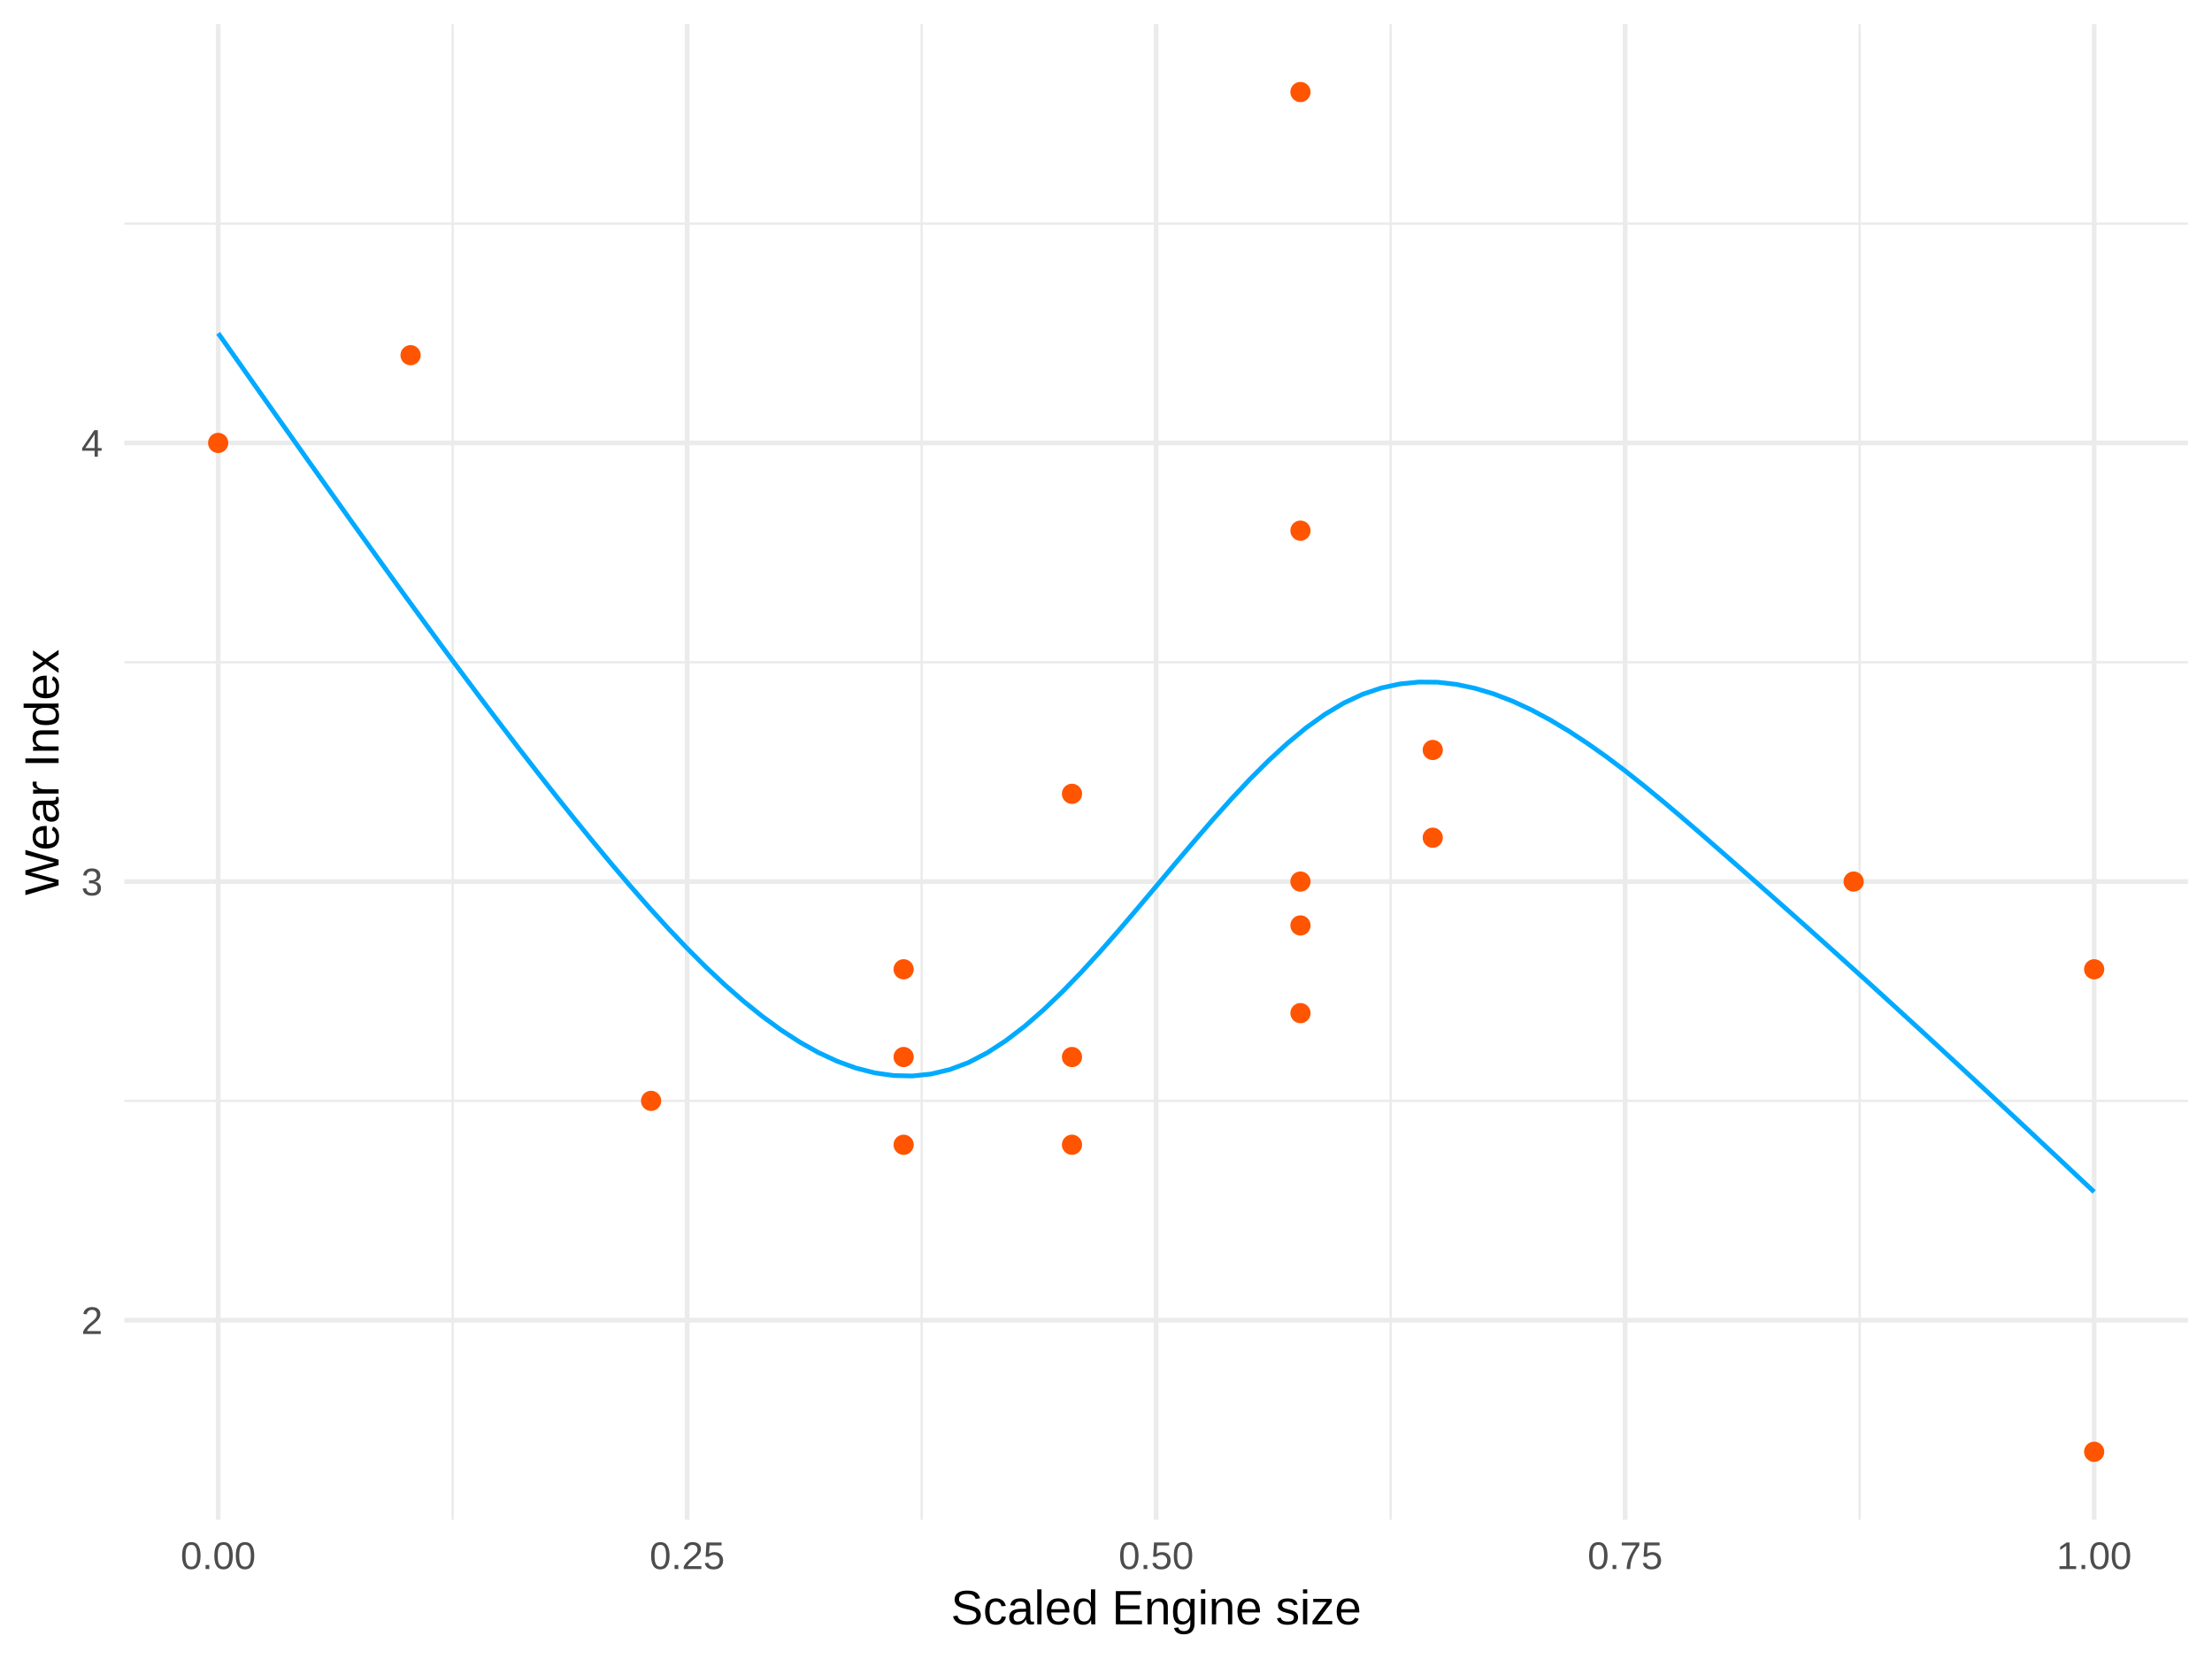
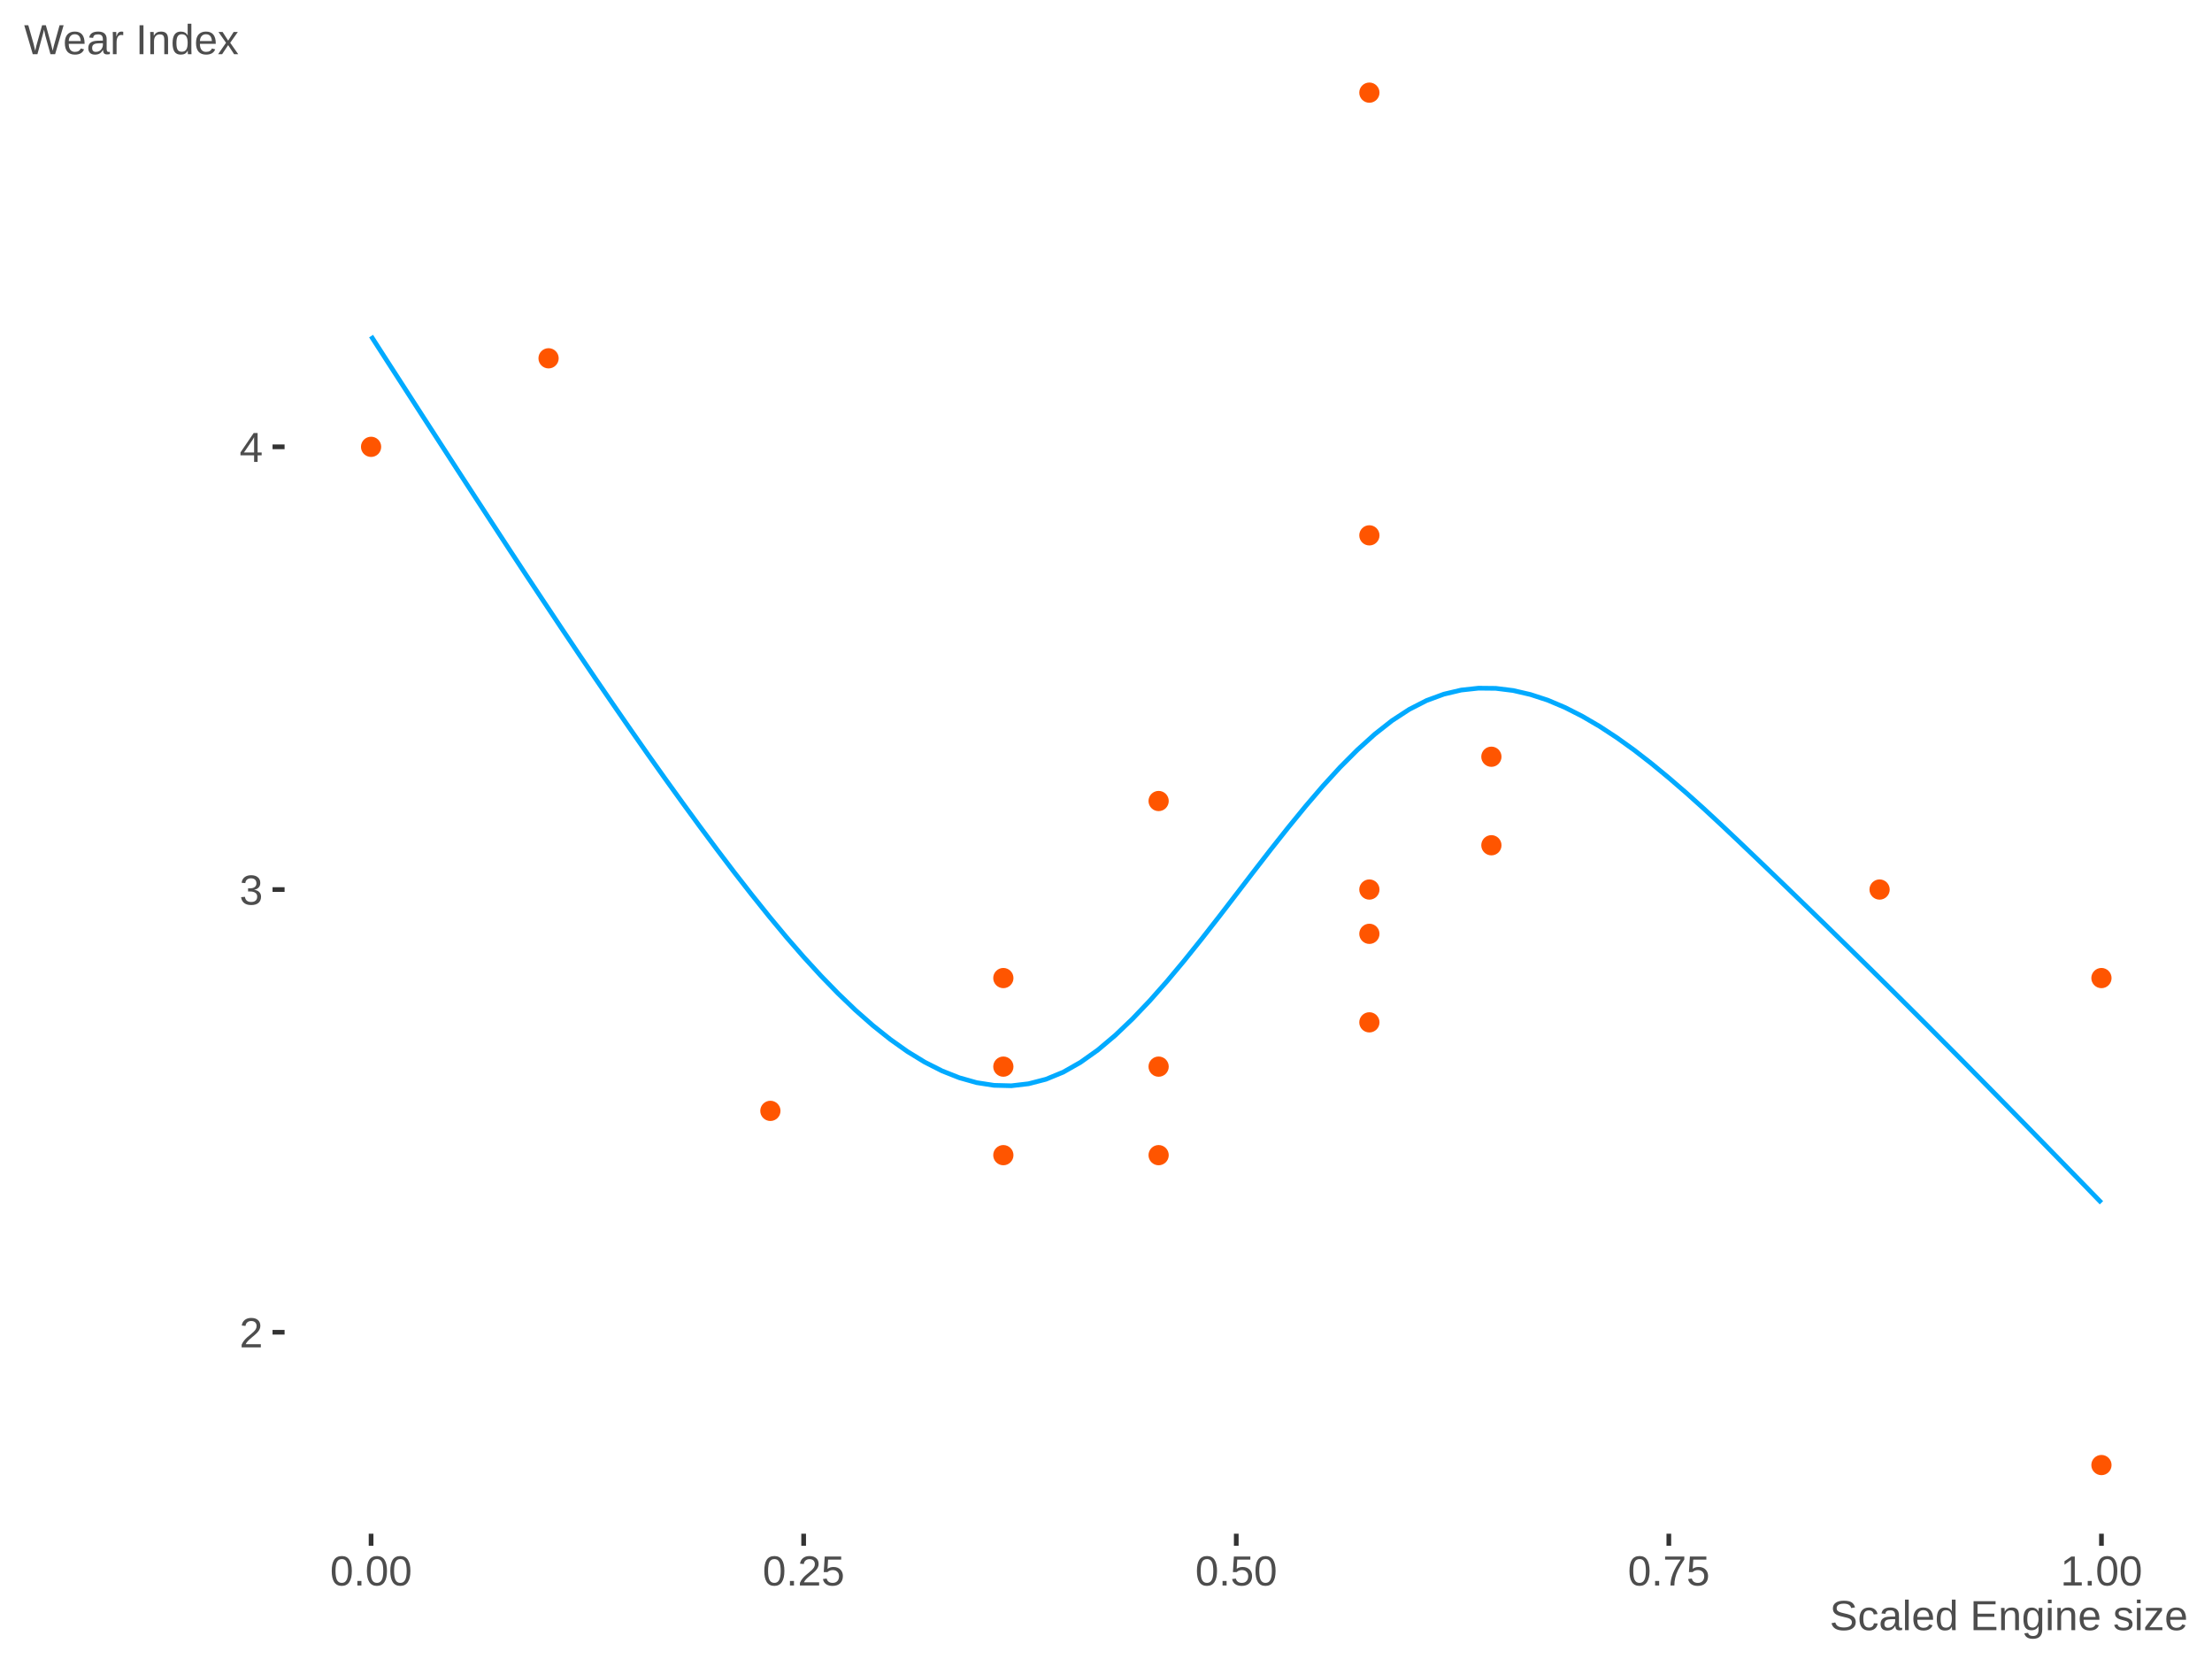
- <svg xmlns="http://www.w3.org/2000/svg" viewBox="0 0 504 378">
+ <svg xmlns="http://www.w3.org/2000/svg" viewBox="0 0 504.00 378.00">
  <defs>
-     <style type="text/css">circle,polyline,rect{fill:none;stroke:#000;stroke-linecap:round;stroke-linejoin:round;stroke-miterlimit:10}</style>
+     <style type="text/css">
+     line, polyline, polygon, path, rect, circle {
+       fill: none;
+       stroke: #000000;
+       stroke-linecap: round;
+       stroke-linejoin: round;
+       stroke-miterlimit: 10.00;
+     }
+   </style>
  </defs>
-   <rect width="100%" height="100%" style="stroke:none;fill:none" />
+   <rect width="100%" height="100%" style="stroke: none; fill: none;" />
+   <rect x="0.00" y="0.00" width="504.00" height="378.00" style="stroke-width: 1.07; stroke: none;" />
  <defs>
-     <clipPath id="cpMjguMzR8NDk4LjUyfDM0Ni4yOHw1LjQ4">
-       <rect width="470.18" height="340.8" x="28.34" y="5.48" />
+     <clipPath id="cpNjQuODR8NDk4LjUyfDM0OS40NXw1LjQ4">
+       <rect x="64.84" y="5.48" width="433.68" height="343.97" />
    </clipPath>
  </defs>
-   <polyline points="28.34 250.83 498.52 250.83" clip-path="url(#cpMjguMzR8NDk4LjUyfDM0Ni4yOHw1LjQ4)" style="stroke-width:.53;stroke:#ebebeb;stroke-linecap:butt" />
-   <polyline points="28.34 150.89 498.52 150.89" clip-path="url(#cpMjguMzR8NDk4LjUyfDM0Ni4yOHw1LjQ4)" style="stroke-width:.53;stroke:#ebebeb;stroke-linecap:butt" />
-   <polyline points="28.34 50.95 498.52 50.95" clip-path="url(#cpMjguMzR8NDk4LjUyfDM0Ni4yOHw1LjQ4)" style="stroke-width:.53;stroke:#ebebeb;stroke-linecap:butt" />
-   <polyline points="103.14 346.28 103.14 5.48" clip-path="url(#cpMjguMzR8NDk4LjUyfDM0Ni4yOHw1LjQ4)" style="stroke-width:.53;stroke:#ebebeb;stroke-linecap:butt" />
-   <polyline points="210 346.28 210 5.48" clip-path="url(#cpMjguMzR8NDk4LjUyfDM0Ni4yOHw1LjQ4)" style="stroke-width:.53;stroke:#ebebeb;stroke-linecap:butt" />
-   <polyline points="316.86 346.28 316.86 5.48" clip-path="url(#cpMjguMzR8NDk4LjUyfDM0Ni4yOHw1LjQ4)" style="stroke-width:.53;stroke:#ebebeb;stroke-linecap:butt" />
-   <polyline points="423.72 346.28 423.72 5.48" clip-path="url(#cpMjguMzR8NDk4LjUyfDM0Ni4yOHw1LjQ4)" style="stroke-width:.53;stroke:#ebebeb;stroke-linecap:butt" />
-   <polyline points="28.34 300.8 498.52 300.8" clip-path="url(#cpMjguMzR8NDk4LjUyfDM0Ni4yOHw1LjQ4)" style="stroke-width:1.07;stroke:#ebebeb;stroke-linecap:butt" />
-   <polyline points="28.34 200.86 498.52 200.86" clip-path="url(#cpMjguMzR8NDk4LjUyfDM0Ni4yOHw1LjQ4)" style="stroke-width:1.07;stroke:#ebebeb;stroke-linecap:butt" />
-   <polyline points="28.34 100.92 498.52 100.92" clip-path="url(#cpMjguMzR8NDk4LjUyfDM0Ni4yOHw1LjQ4)" style="stroke-width:1.07;stroke:#ebebeb;stroke-linecap:butt" />
-   <polyline points="49.71 346.28 49.71 5.48" clip-path="url(#cpMjguMzR8NDk4LjUyfDM0Ni4yOHw1LjQ4)" style="stroke-width:1.07;stroke:#ebebeb;stroke-linecap:butt" />
-   <polyline points="156.57 346.28 156.57 5.48" clip-path="url(#cpMjguMzR8NDk4LjUyfDM0Ni4yOHw1LjQ4)" style="stroke-width:1.07;stroke:#ebebeb;stroke-linecap:butt" />
-   <polyline points="263.43 346.28 263.43 5.48" clip-path="url(#cpMjguMzR8NDk4LjUyfDM0Ni4yOHw1LjQ4)" style="stroke-width:1.07;stroke:#ebebeb;stroke-linecap:butt" />
-   <polyline points="370.29 346.28 370.29 5.48" clip-path="url(#cpMjguMzR8NDk4LjUyfDM0Ni4yOHw1LjQ4)" style="stroke-width:1.07;stroke:#ebebeb;stroke-linecap:butt" />
-   <polyline points="477.15 346.28 477.15 5.48" clip-path="url(#cpMjguMzR8NDk4LjUyfDM0Ni4yOHw1LjQ4)" style="stroke-width:1.07;stroke:#ebebeb;stroke-linecap:butt" />
-   <circle cx="49.71" cy="100.92" r="1.95" clip-path="url(#cpMjguMzR8NDk4LjUyfDM0Ni4yOHw1LjQ4)" style="stroke-width:.71;stroke:#f50;fill:#f50" />
-   <circle cx="93.55" cy="80.93" r="1.95" clip-path="url(#cpMjguMzR8NDk4LjUyfDM0Ni4yOHw1LjQ4)" style="stroke-width:.71;stroke:#f50;fill:#f50" />
-   <circle cx="148.35" cy="250.83" r="1.95" clip-path="url(#cpMjguMzR8NDk4LjUyfDM0Ni4yOHw1LjQ4)" style="stroke-width:.71;stroke:#f50;fill:#f50" />
-   <circle cx="205.89" cy="240.84" r="1.95" clip-path="url(#cpMjguMzR8NDk4LjUyfDM0Ni4yOHw1LjQ4)" style="stroke-width:.71;stroke:#f50;fill:#f50" />
-   <circle cx="205.89" cy="220.85" r="1.95" clip-path="url(#cpMjguMzR8NDk4LjUyfDM0Ni4yOHw1LjQ4)" style="stroke-width:.71;stroke:#f50;fill:#f50" />
-   <circle cx="205.89" cy="260.83" r="1.95" clip-path="url(#cpMjguMzR8NDk4LjUyfDM0Ni4yOHw1LjQ4)" style="stroke-width:.71;stroke:#f50;fill:#f50" />
-   <circle cx="244.25" cy="180.87" r="1.95" clip-path="url(#cpMjguMzR8NDk4LjUyfDM0Ni4yOHw1LjQ4)" style="stroke-width:.71;stroke:#f50;fill:#f50" />
-   <circle cx="244.25" cy="260.83" r="1.95" clip-path="url(#cpMjguMzR8NDk4LjUyfDM0Ni4yOHw1LjQ4)" style="stroke-width:.71;stroke:#f50;fill:#f50" />
-   <circle cx="244.25" cy="240.84" r="1.95" clip-path="url(#cpMjguMzR8NDk4LjUyfDM0Ni4yOHw1LjQ4)" style="stroke-width:.71;stroke:#f50;fill:#f50" />
-   <circle cx="296.31" cy="20.97" r="1.95" clip-path="url(#cpMjguMzR8NDk4LjUyfDM0Ni4yOHw1LjQ4)" style="stroke-width:.71;stroke:#f50;fill:#f50" />
-   <circle cx="296.31" cy="210.86" r="1.95" clip-path="url(#cpMjguMzR8NDk4LjUyfDM0Ni4yOHw1LjQ4)" style="stroke-width:.71;stroke:#f50;fill:#f50" />
-   <circle cx="296.31" cy="120.91" r="1.95" clip-path="url(#cpMjguMzR8NDk4LjUyfDM0Ni4yOHw1LjQ4)" style="stroke-width:.71;stroke:#f50;fill:#f50" />
-   <circle cx="296.31" cy="200.86" r="1.95" clip-path="url(#cpMjguMzR8NDk4LjUyfDM0Ni4yOHw1LjQ4)" style="stroke-width:.71;stroke:#f50;fill:#f50" />
-   <circle cx="296.31" cy="230.84" r="1.95" clip-path="url(#cpMjguMzR8NDk4LjUyfDM0Ni4yOHw1LjQ4)" style="stroke-width:.71;stroke:#f50;fill:#f50" />
-   <circle cx="326.45" cy="190.87" r="1.95" clip-path="url(#cpMjguMzR8NDk4LjUyfDM0Ni4yOHw1LjQ4)" style="stroke-width:.71;stroke:#f50;fill:#f50" />
-   <circle cx="326.45" cy="170.88" r="1.95" clip-path="url(#cpMjguMzR8NDk4LjUyfDM0Ni4yOHw1LjQ4)" style="stroke-width:.71;stroke:#f50;fill:#f50" />
-   <circle cx="422.35" cy="200.86" r="1.95" clip-path="url(#cpMjguMzR8NDk4LjUyfDM0Ni4yOHw1LjQ4)" style="stroke-width:.71;stroke:#f50;fill:#f50" />
-   <circle cx="477.15" cy="220.85" r="1.95" clip-path="url(#cpMjguMzR8NDk4LjUyfDM0Ni4yOHw1LjQ4)" style="stroke-width:.71;stroke:#f50;fill:#f50" />
-   <circle cx="477.15" cy="330.79" r="1.95" clip-path="url(#cpMjguMzR8NDk4LjUyfDM0Ni4yOHw1LjQ4)" style="stroke-width:.71;stroke:#f50;fill:#f50" />
-   <polyline points="49.71 75.93 53.99 81.99 58.26 88.05 62.53 94.1 66.81 100.14 71.08 106.17 75.36 112.18 79.63 118.18 83.91 124.14 88.18 130.08 92.45 135.98 96.73 141.84 101 147.66 105.28 153.42 109.55 159.13 113.83 164.78 118.1 170.36 122.38 175.87 126.65 181.3 130.92 186.63 135.2 191.88 139.47 197.02 143.75 202.03 148.02 206.9 152.3 211.59 156.57 216.08 160.84 220.35 165.12 224.37 169.39 228.11 173.67 231.55 177.94 234.67 182.22 237.44 186.49 239.83 190.77 241.81 195.04 243.36 199.31 244.45 203.59 245.06 207.86 245.16 212.14 244.71 216.41 243.7 220.69 242.09 224.96 239.86 229.23 237.08 233.51 233.8 237.78 230.07 242.06 225.97 246.33 221.56 250.61 216.88 254.88 212.02 259.16 207.01 263.43 201.94 267.7 196.84 271.98 191.8 276.25 186.86 280.53 182.08 284.8 177.53 289.08 173.26 293.35 169.34 297.62 165.81 301.9 162.74 306.17 160.19 310.45 158.19 314.72 156.75 319 155.83 323.27 155.4 327.55 155.44 331.82 155.93 336.09 156.83 340.37 158.11 344.64 159.76 348.92 161.74 353.19 164.03 357.47 166.59 361.74 169.4 366.01 172.42 370.29 175.64 374.56 179.02 378.84 182.54 383.11 186.15 387.39 189.84 391.66 193.57 395.94 197.32 400.21 201.08 404.48 204.86 408.76 208.65 413.03 212.46 417.31 216.29 421.58 220.14 425.86 224 430.13 227.89 434.4 231.79 438.68 235.71 442.95 239.65 447.23 243.6 451.5 247.56 455.78 251.54 460.05 255.53 464.33 259.54 468.6 263.54 472.87 267.56 477.15 271.57" clip-path="url(#cpMjguMzR8NDk4LjUyfDM0Ni4yOHw1LjQ4)" style="stroke-width:1.07;stroke:#0af;stroke-linecap:butt" />
+   <circle cx="428.26" cy="202.68" r="1.95" style="stroke-width: 0.71; stroke: #FF5500; fill: #FF5500;" clip-path="url(#cpNjQuODR8NDk4LjUyfDM0OS40NXw1LjQ4)" />
+   <circle cx="339.81" cy="192.59" r="1.95" style="stroke-width: 0.71; stroke: #FF5500; fill: #FF5500;" clip-path="url(#cpNjQuODR8NDk4LjUyfDM0OS40NXw1LjQ4)" />
+   <circle cx="312.01" cy="21.11" r="1.95" style="stroke-width: 0.71; stroke: #FF5500; fill: #FF5500;" clip-path="url(#cpNjQuODR8NDk4LjUyfDM0OS40NXw1LjQ4)" />
+   <circle cx="339.81" cy="172.42" r="1.95" style="stroke-width: 0.71; stroke: #FF5500; fill: #FF5500;" clip-path="url(#cpNjQuODR8NDk4LjUyfDM0OS40NXw1LjQ4)" />
+   <circle cx="478.81" cy="222.85" r="1.95" style="stroke-width: 0.71; stroke: #FF5500; fill: #FF5500;" clip-path="url(#cpNjQuODR8NDk4LjUyfDM0OS40NXw1LjQ4)" />
+   <circle cx="312.01" cy="212.77" r="1.95" style="stroke-width: 0.71; stroke: #FF5500; fill: #FF5500;" clip-path="url(#cpNjQuODR8NDk4LjUyfDM0OS40NXw1LjQ4)" />
+   <circle cx="312.01" cy="121.98" r="1.95" style="stroke-width: 0.71; stroke: #FF5500; fill: #FF5500;" clip-path="url(#cpNjQuODR8NDk4LjUyfDM0OS40NXw1LjQ4)" />
+   <circle cx="312.01" cy="202.68" r="1.95" style="stroke-width: 0.71; stroke: #FF5500; fill: #FF5500;" clip-path="url(#cpNjQuODR8NDk4LjUyfDM0OS40NXw1LjQ4)" />
+   <circle cx="312.01" cy="232.94" r="1.95" style="stroke-width: 0.71; stroke: #FF5500; fill: #FF5500;" clip-path="url(#cpNjQuODR8NDk4LjUyfDM0OS40NXw1LjQ4)" />
+   <circle cx="263.99" cy="182.51" r="1.95" style="stroke-width: 0.71; stroke: #FF5500; fill: #FF5500;" clip-path="url(#cpNjQuODR8NDk4LjUyfDM0OS40NXw1LjQ4)" />
+   <circle cx="263.99" cy="263.20" r="1.95" style="stroke-width: 0.71; stroke: #FF5500; fill: #FF5500;" clip-path="url(#cpNjQuODR8NDk4LjUyfDM0OS40NXw1LjQ4)" />
+   <circle cx="263.99" cy="243.03" r="1.95" style="stroke-width: 0.71; stroke: #FF5500; fill: #FF5500;" clip-path="url(#cpNjQuODR8NDk4LjUyfDM0OS40NXw1LjQ4)" />
+   <circle cx="478.81" cy="333.81" r="1.95" style="stroke-width: 0.71; stroke: #FF5500; fill: #FF5500;" clip-path="url(#cpNjQuODR8NDk4LjUyfDM0OS40NXw1LjQ4)" />
+   <circle cx="228.61" cy="243.03" r="1.95" style="stroke-width: 0.71; stroke: #FF5500; fill: #FF5500;" clip-path="url(#cpNjQuODR8NDk4LjUyfDM0OS40NXw1LjQ4)" />
+   <circle cx="228.61" cy="222.85" r="1.95" style="stroke-width: 0.71; stroke: #FF5500; fill: #FF5500;" clip-path="url(#cpNjQuODR8NDk4LjUyfDM0OS40NXw1LjQ4)" />
+   <circle cx="228.61" cy="263.20" r="1.95" style="stroke-width: 0.71; stroke: #FF5500; fill: #FF5500;" clip-path="url(#cpNjQuODR8NDk4LjUyfDM0OS40NXw1LjQ4)" />
+   <circle cx="175.53" cy="253.11" r="1.95" style="stroke-width: 0.71; stroke: #FF5500; fill: #FF5500;" clip-path="url(#cpNjQuODR8NDk4LjUyfDM0OS40NXw1LjQ4)" />
+   <circle cx="124.99" cy="81.64" r="1.95" style="stroke-width: 0.71; stroke: #FF5500; fill: #FF5500;" clip-path="url(#cpNjQuODR8NDk4LjUyfDM0OS40NXw1LjQ4)" />
+   <circle cx="84.55" cy="101.81" r="1.95" style="stroke-width: 0.71; stroke: #FF5500; fill: #FF5500;" clip-path="url(#cpNjQuODR8NDk4LjUyfDM0OS40NXw1LjQ4)" />
+   <polyline points="84.55,76.58 88.49,82.70 92.44,88.82 96.38,94.93 100.32,101.02 104.26,107.11 108.21,113.18 112.15,119.22 116.09,125.25 120.03,131.24 123.98,137.19 127.92,143.11 131.86,148.98 135.80,154.80 139.75,160.56 143.69,166.26 147.63,171.90 151.57,177.45 155.52,182.93 159.46,188.32 163.40,193.61 167.34,198.80 171.29,203.86 175.23,208.77 179.17,213.51 183.11,218.04 187.06,222.35 191.00,226.40 194.94,230.18 198.89,233.66 202.83,236.80 206.77,239.60 210.71,242.01 214.66,244.01 218.60,245.57 222.54,246.68 226.48,247.29 230.43,247.39 234.37,246.93 238.31,245.91 242.25,244.29 246.20,242.04 250.14,239.24 254.08,235.92 258.02,232.16 261.97,228.02 265.91,223.57 269.85,218.85 273.79,213.94 277.74,208.89 281.68,203.76 285.62,198.62 289.56,193.53 293.51,188.55 297.45,183.73 301.39,179.13 305.33,174.82 309.28,170.86 313.22,167.30 317.16,164.20 321.10,161.63 325.05,159.61 328.99,158.16 332.93,157.23 336.88,156.80 340.82,156.84 344.76,157.33 348.70,158.24 352.65,159.53 356.59,161.20 360.53,163.20 364.47,165.50 368.42,168.09 372.36,170.92 376.30,173.98 380.24,177.23 384.19,180.64 388.13,184.18 392.07,187.83 396.01,191.55 399.96,195.32 403.90,199.10 407.84,202.90 411.78,206.71 415.73,210.54 419.67,214.39 423.61,218.25 427.55,222.13 431.50,226.04 435.44,229.96 439.38,233.89 443.32,237.85 447.27,241.82 451.21,245.81 455.15,249.82 459.09,253.83 463.04,257.86 466.98,261.90 470.92,265.94 474.87,269.99 478.81,274.05 " style="stroke-width: 1.07; stroke: #00AAFF; stroke-linecap: butt;" clip-path="url(#cpNjQuODR8NDk4LjUyfDM0OS40NXw1LjQ4)" />
  <defs>
    <clipPath id="cpMC4wMHw1MDQuMDB8Mzc4LjAwfDAuMDA=">
-       <rect width="504" height="378" x="0" y="0" />
+       <rect x="0.00" y="0.00" width="504.00" height="378.00" />
    </clipPath>
  </defs>
  <g clip-path="url(#cpMC4wMHw1MDQuMDB8Mzc4LjAwfDAuMDA=)">
-     <text x="18.51" y="303.95" lengthAdjust="spacingAndGlyphs" textLength="4.89" style="font-size:8.8px;fill:#4d4d4d;font-family:Arial">2</text>
+     <text x="54.57" y="306.99" style="font-size: 9.60px; fill: #4D4D4D; font-family: Arial;" textLength="5.34px" lengthAdjust="spacingAndGlyphs">2</text>
  </g>
  <g clip-path="url(#cpMC4wMHw1MDQuMDB8Mzc4LjAwfDAuMDA=)">
-     <text x="18.51" y="204.01" lengthAdjust="spacingAndGlyphs" textLength="4.89" style="font-size:8.8px;fill:#4d4d4d;font-family:Arial">3</text>
+     <text x="54.57" y="206.12" style="font-size: 9.60px; fill: #4D4D4D; font-family: Arial;" textLength="5.34px" lengthAdjust="spacingAndGlyphs">3</text>
  </g>
  <g clip-path="url(#cpMC4wMHw1MDQuMDB8Mzc4LjAwfDAuMDA=)">
-     <text x="18.51" y="104.07" lengthAdjust="spacingAndGlyphs" textLength="4.89" style="font-size:8.8px;fill:#4d4d4d;font-family:Arial">4</text>
+     <text x="54.57" y="105.25" style="font-size: 9.60px; fill: #4D4D4D; font-family: Arial;" textLength="5.34px" lengthAdjust="spacingAndGlyphs">4</text>
+   </g>
+   <polyline points="62.10,303.55 64.84,303.55 " style="stroke-width: 1.07; stroke: #333333; stroke-linecap: butt;" clip-path="url(#cpMC4wMHw1MDQuMDB8Mzc4LjAwfDAuMDA=)" />
+   <polyline points="62.10,202.68 64.84,202.68 " style="stroke-width: 1.07; stroke: #333333; stroke-linecap: butt;" clip-path="url(#cpMC4wMHw1MDQuMDB8Mzc4LjAwfDAuMDA=)" />
+   <polyline points="62.10,101.81 64.84,101.81 " style="stroke-width: 1.07; stroke: #333333; stroke-linecap: butt;" clip-path="url(#cpMC4wMHw1MDQuMDB8Mzc4LjAwfDAuMDA=)" />
+   <polyline points="84.55,352.19 84.55,349.45 " style="stroke-width: 1.07; stroke: #333333; stroke-linecap: butt;" clip-path="url(#cpMC4wMHw1MDQuMDB8Mzc4LjAwfDAuMDA=)" />
+   <polyline points="183.11,352.19 183.11,349.45 " style="stroke-width: 1.07; stroke: #333333; stroke-linecap: butt;" clip-path="url(#cpMC4wMHw1MDQuMDB8Mzc4LjAwfDAuMDA=)" />
+   <polyline points="281.68,352.19 281.68,349.45 " style="stroke-width: 1.07; stroke: #333333; stroke-linecap: butt;" clip-path="url(#cpMC4wMHw1MDQuMDB8Mzc4LjAwfDAuMDA=)" />
+   <polyline points="380.24,352.19 380.24,349.45 " style="stroke-width: 1.07; stroke: #333333; stroke-linecap: butt;" clip-path="url(#cpMC4wMHw1MDQuMDB8Mzc4LjAwfDAuMDA=)" />
+   <polyline points="478.81,352.19 478.81,349.45 " style="stroke-width: 1.07; stroke: #333333; stroke-linecap: butt;" clip-path="url(#cpMC4wMHw1MDQuMDB8Mzc4LjAwfDAuMDA=)" />
+   <g clip-path="url(#cpMC4wMHw1MDQuMDB8Mzc4LjAwfDAuMDA=)">
+     <text x="75.21" y="361.25" style="font-size: 9.60px; fill: #4D4D4D; font-family: Arial;" textLength="18.68px" lengthAdjust="spacingAndGlyphs">0.00</text>
  </g>
  <g clip-path="url(#cpMC4wMHw1MDQuMDB8Mzc4LjAwfDAuMDA=)">
-     <text x="41.15" y="357.51" lengthAdjust="spacingAndGlyphs" textLength="17.13" style="font-size:8.8px;fill:#4d4d4d;font-family:Arial">0.00</text>
+     <text x="173.77" y="361.25" style="font-size: 9.60px; fill: #4D4D4D; font-family: Arial;" textLength="18.68px" lengthAdjust="spacingAndGlyphs">0.25</text>
  </g>
  <g clip-path="url(#cpMC4wMHw1MDQuMDB8Mzc4LjAwfDAuMDA=)">
-     <text x="148.01" y="357.51" lengthAdjust="spacingAndGlyphs" textLength="17.13" style="font-size:8.8px;fill:#4d4d4d;font-family:Arial">0.25</text>
+     <text x="272.34" y="361.25" style="font-size: 9.60px; fill: #4D4D4D; font-family: Arial;" textLength="18.68px" lengthAdjust="spacingAndGlyphs">0.50</text>
  </g>
  <g clip-path="url(#cpMC4wMHw1MDQuMDB8Mzc4LjAwfDAuMDA=)">
-     <text x="254.87" y="357.51" lengthAdjust="spacingAndGlyphs" textLength="17.13" style="font-size:8.8px;fill:#4d4d4d;font-family:Arial">0.50</text>
+     <text x="370.90" y="361.25" style="font-size: 9.60px; fill: #4D4D4D; font-family: Arial;" textLength="18.68px" lengthAdjust="spacingAndGlyphs">0.75</text>
  </g>
  <g clip-path="url(#cpMC4wMHw1MDQuMDB8Mzc4LjAwfDAuMDA=)">
-     <text x="361.73" y="357.51" lengthAdjust="spacingAndGlyphs" textLength="17.13" style="font-size:8.8px;fill:#4d4d4d;font-family:Arial">0.75</text>
+     <text x="469.47" y="361.25" style="font-size: 9.60px; fill: #4D4D4D; font-family: Arial;" textLength="18.68px" lengthAdjust="spacingAndGlyphs">1.00</text>
  </g>
  <g clip-path="url(#cpMC4wMHw1MDQuMDB8Mzc4LjAwfDAuMDA=)">
-     <text x="468.58" y="357.51" lengthAdjust="spacingAndGlyphs" textLength="17.13" style="font-size:8.8px;fill:#4d4d4d;font-family:Arial">1.00</text>
+     <text x="416.87" y="371.42" style="font-size: 9.60px; fill: #4D4D4D; font-family: Arial;" textLength="81.65px" lengthAdjust="spacingAndGlyphs">Scaled Engine size</text>
  </g>
  <g clip-path="url(#cpMC4wMHw1MDQuMDB8Mzc4LjAwfDAuMDA=)">
-     <text x="216.65" y="370.1" lengthAdjust="spacingAndGlyphs" textLength="93.56" style="font-size:11px;font-family:Arial">Scaled Engine size</text>
-   </g>
-   <g clip-path="url(#cpMC4wMHw1MDQuMDB8Mzc4LjAwfDAuMDA=)">
-     <text style="font-size:11px;font-family:Arial" lengthAdjust="spacingAndGlyphs" textLength="56.25" transform="translate(13.35,204.00) rotate(-90)">Wear Index</text>
+     <text x="5.48" y="12.35" style="font-size: 9.60px; fill: #4D4D4D; font-family: Arial;" textLength="49.09px" lengthAdjust="spacingAndGlyphs">Wear Index</text>
  </g>
</svg>
